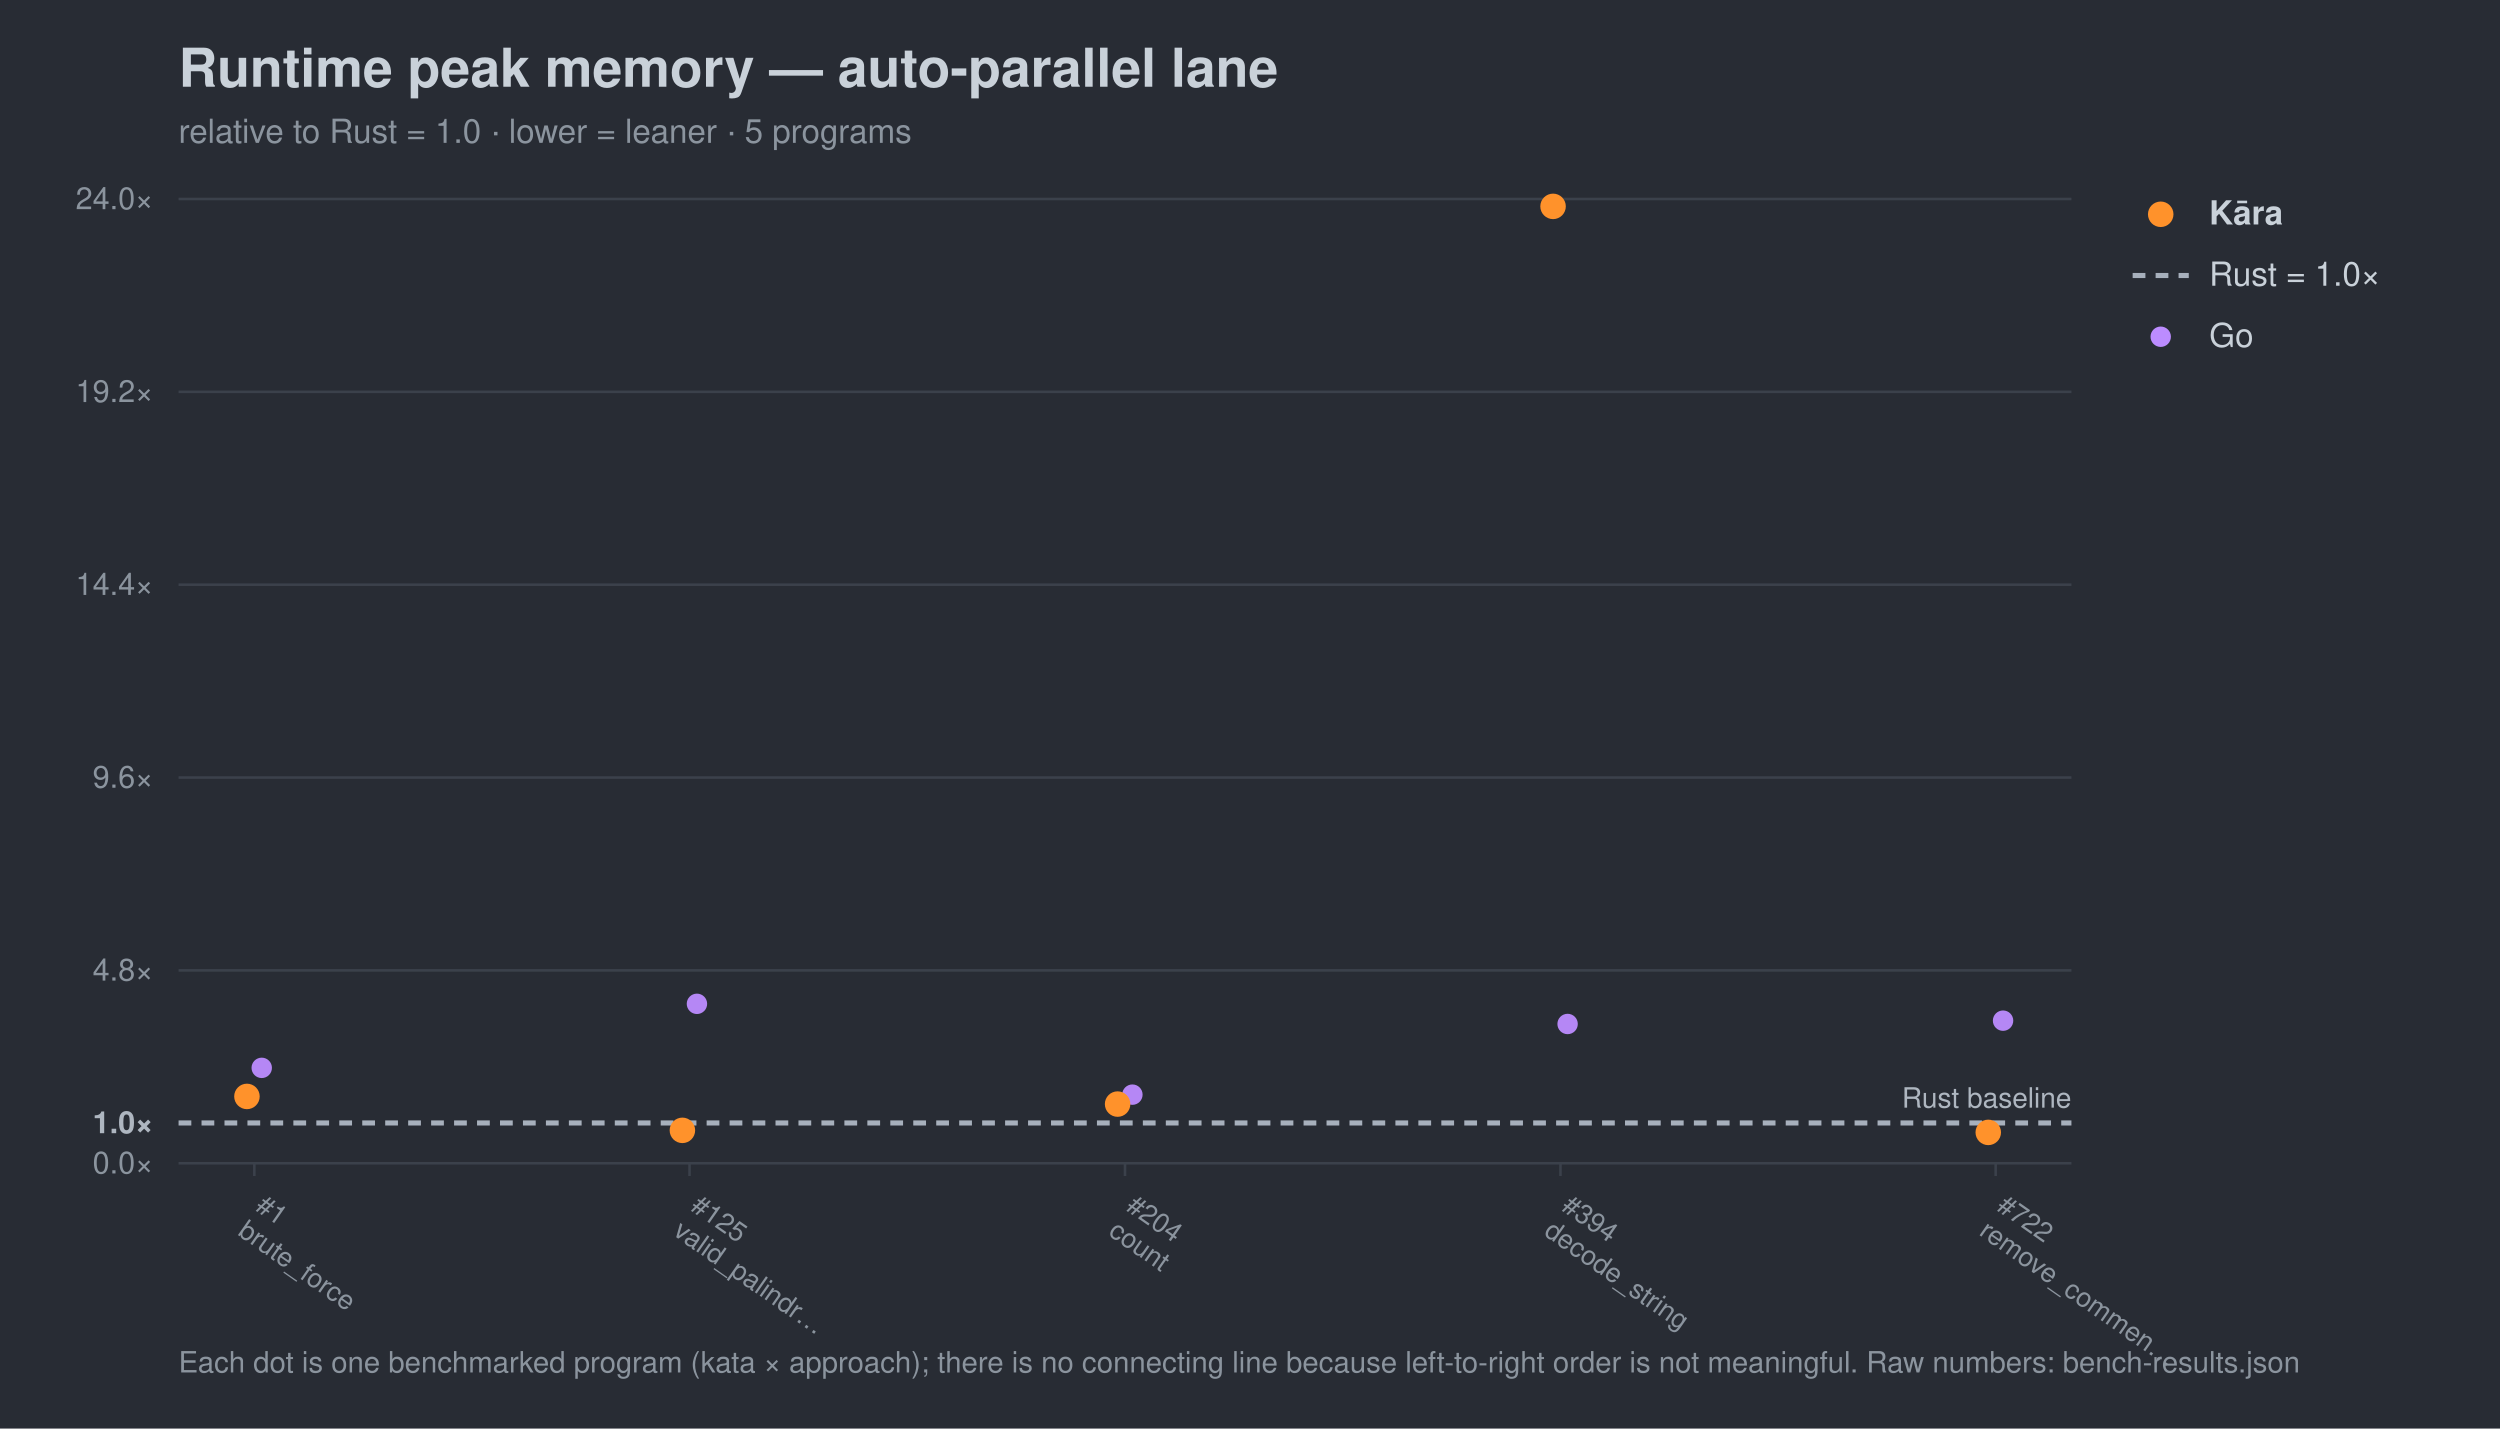
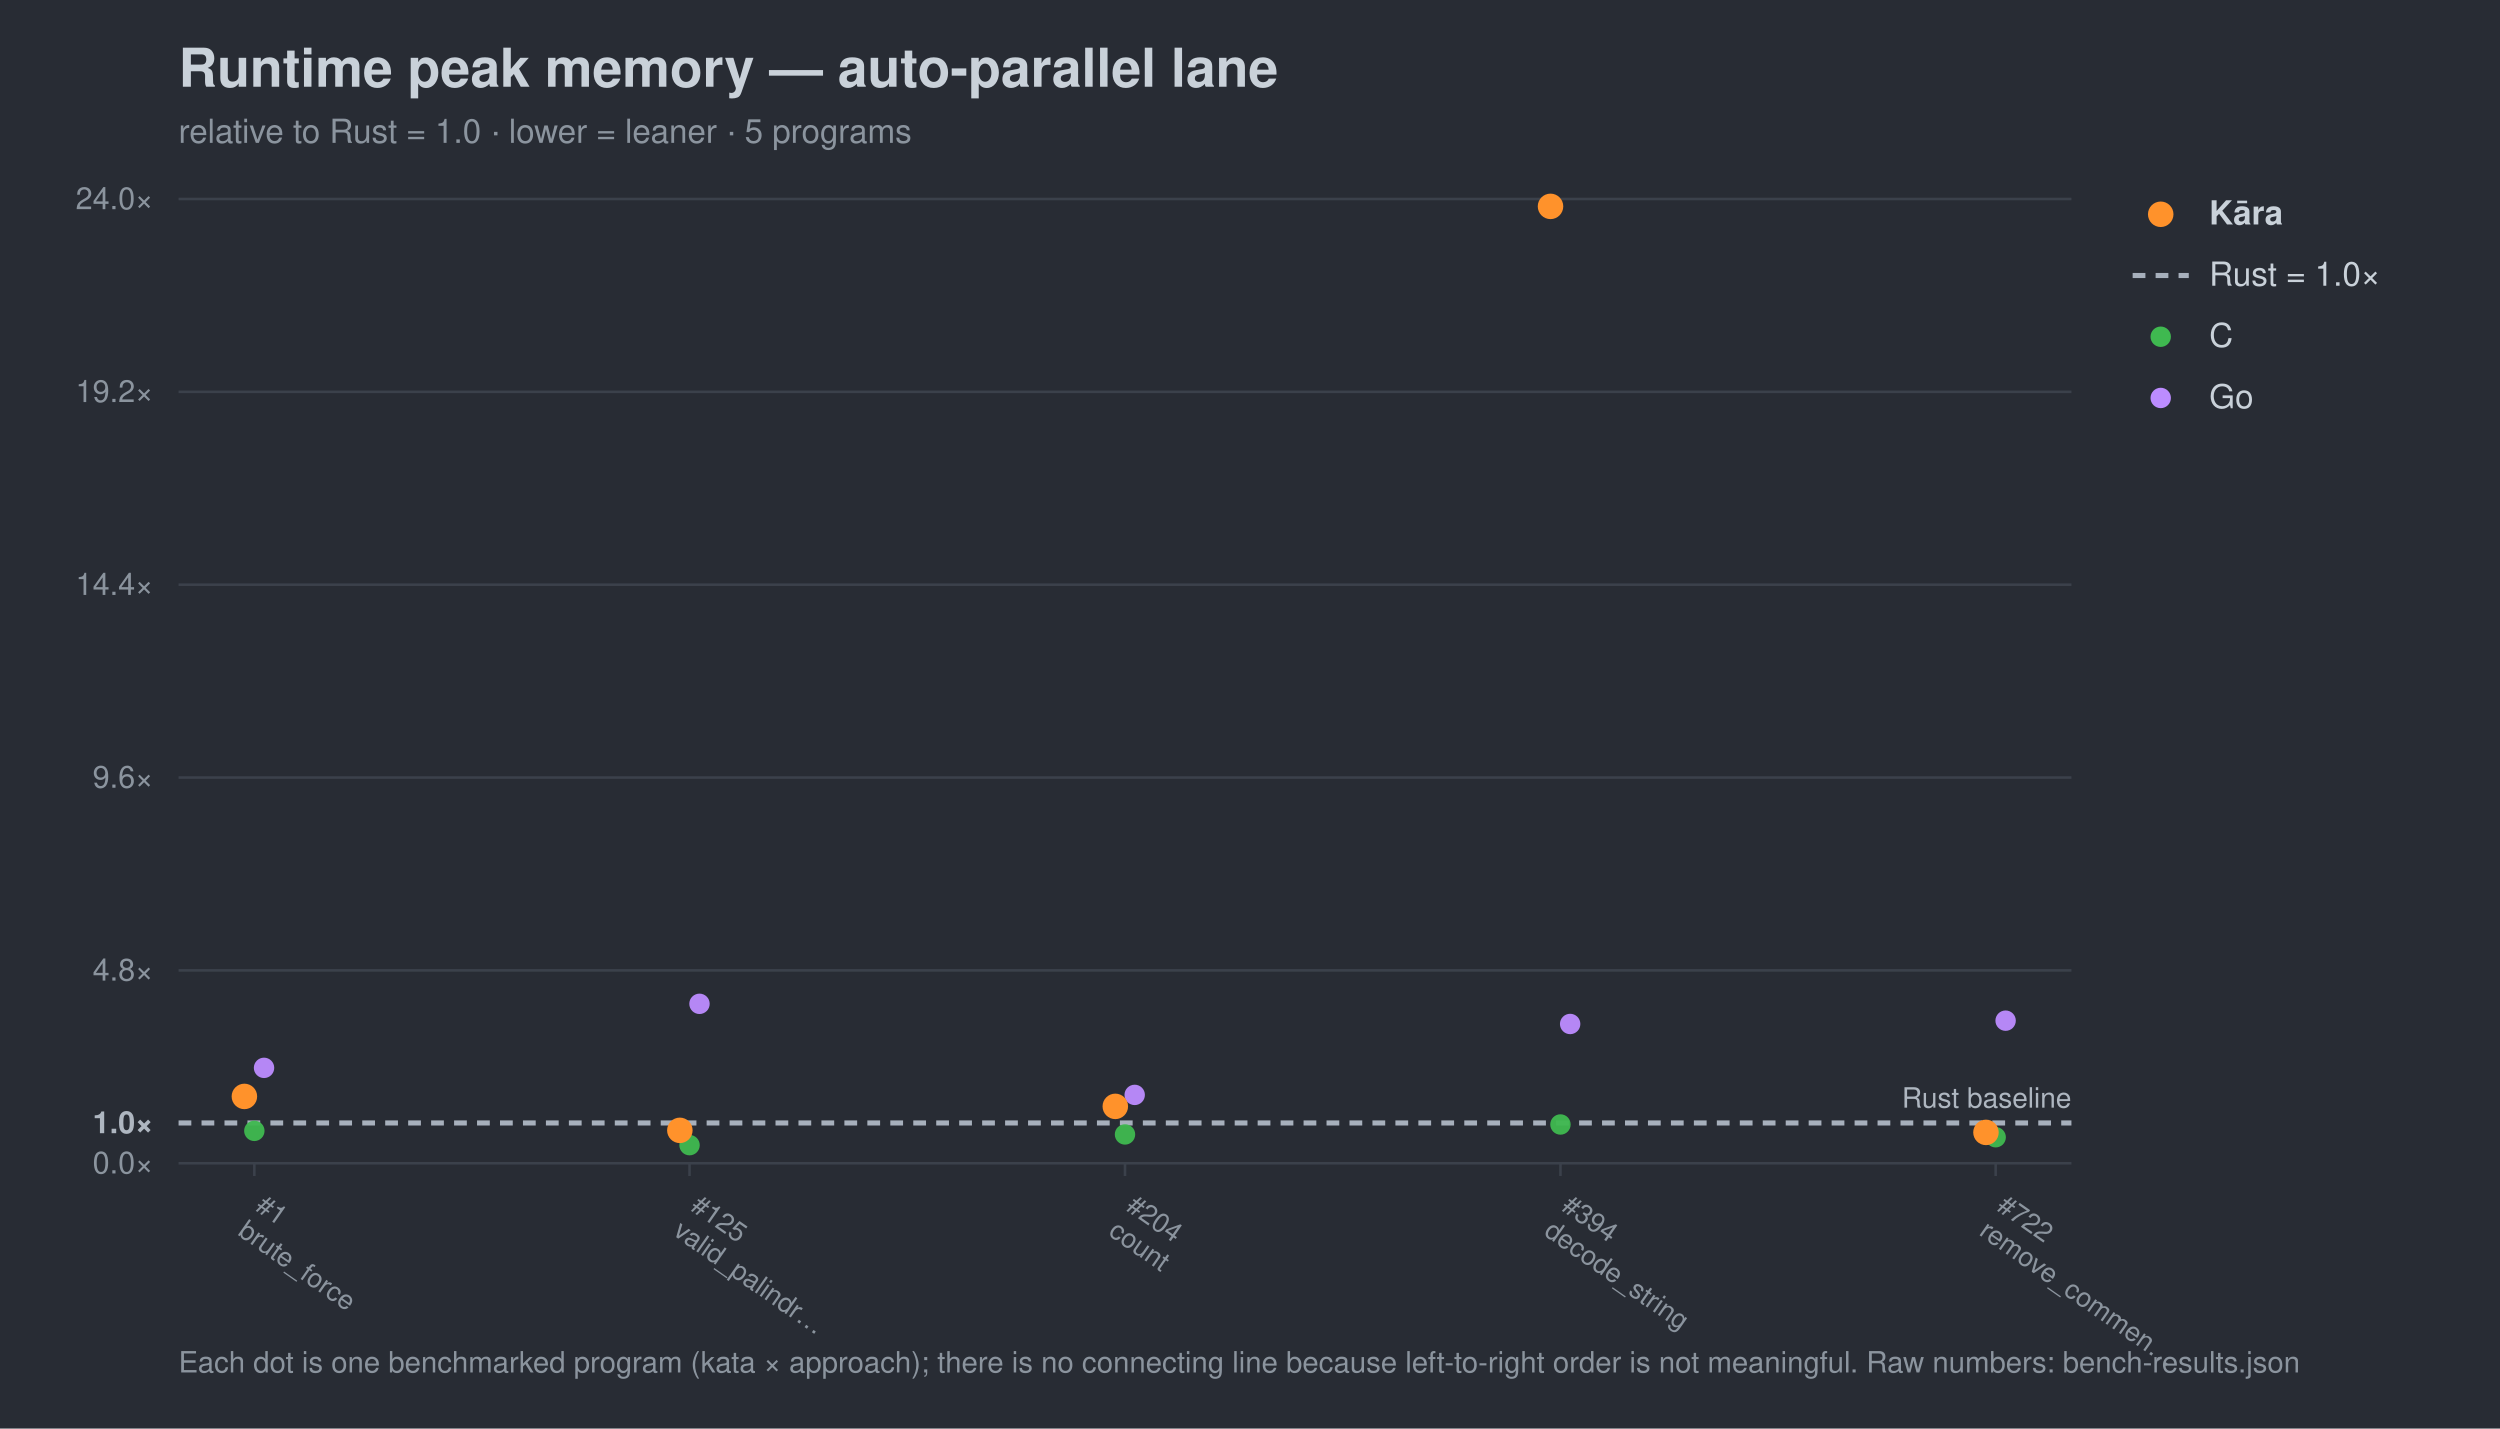
<svg xmlns="http://www.w3.org/2000/svg" width="980" height="560" viewBox="0 0 980 560" font-family="-apple-system,Segoe UI,Helvetica,Arial,sans-serif">
  <rect width="980" height="560" fill="#282c34" />
  <text x="70" y="34" font-size="21" font-weight="700" fill="#c9d1d9">Runtime peak memory — auto-parallel lane</text>
  <text x="70" y="56" font-size="13" fill="#8b949e">relative to Rust = 1.0 · lower = leaner · 5 programs</text>
  <line x1="70" y1="456.0" x2="812" y2="456.0" stroke="#3b414b" stroke-width="1" />
  <text x="60" y="460.0" font-size="12" text-anchor="end" fill="#8b949e">0.0×</text>
  <line x1="70" y1="440.2" x2="812" y2="440.2" stroke="#a7b0bc" stroke-width="2" stroke-dasharray="5 4" />
  <text x="60" y="444.2" font-size="12" text-anchor="end" fill="#aeb6c0" font-weight="700">1.0×</text>
  <line x1="70" y1="380.4" x2="812" y2="380.4" stroke="#3b414b" stroke-width="1" />
  <text x="60" y="384.4" font-size="12" text-anchor="end" fill="#8b949e">4.8×</text>
  <line x1="70" y1="304.8" x2="812" y2="304.8" stroke="#3b414b" stroke-width="1" />
  <text x="60" y="308.8" font-size="12" text-anchor="end" fill="#8b949e">9.6×</text>
  <line x1="70" y1="229.2" x2="812" y2="229.2" stroke="#3b414b" stroke-width="1" />
  <text x="60" y="233.2" font-size="12" text-anchor="end" fill="#8b949e">14.4×</text>
  <line x1="70" y1="153.6" x2="812" y2="153.6" stroke="#3b414b" stroke-width="1" />
  <text x="60" y="157.6" font-size="12" text-anchor="end" fill="#8b949e">19.2×</text>
  <line x1="70" y1="78.0" x2="812" y2="78.0" stroke="#3b414b" stroke-width="1" />
  <text x="60" y="82.0" font-size="12" text-anchor="end" fill="#8b949e">24.0×</text>
  <text x="812" y="434.2" font-size="11" text-anchor="end" fill="#aeb6c0">Rust baseline</text>
  <line x1="99.7" y1="456" x2="99.7" y2="461" stroke="#3b414b" />
  <g transform="translate(99.7,474) rotate(35)">
    <text x="0" y="0" font-size="10.5" fill="#8b949e">#1</text>
    <text x="0" y="12" font-size="10.5" fill="#8b949e">brute_force</text>
  </g>
  <line x1="270.3" y1="456" x2="270.3" y2="461" stroke="#3b414b" />
  <g transform="translate(270.3,474) rotate(35)">
    <text x="0" y="0" font-size="10.5" fill="#8b949e">#125</text>
    <text x="0" y="12" font-size="10.5" fill="#8b949e">valid_palindr…</text>
  </g>
  <line x1="441.0" y1="456" x2="441.0" y2="461" stroke="#3b414b" />
  <g transform="translate(441.0,474) rotate(35)">
    <text x="0" y="0" font-size="10.5" fill="#8b949e">#204</text>
    <text x="0" y="12" font-size="10.5" fill="#8b949e">count</text>
  </g>
  <line x1="611.7" y1="456" x2="611.7" y2="461" stroke="#3b414b" />
  <g transform="translate(611.7,474) rotate(35)">
    <text x="0" y="0" font-size="10.5" fill="#8b949e">#394</text>
    <text x="0" y="12" font-size="10.5" fill="#8b949e">decode_string</text>
  </g>
  <line x1="782.3" y1="456" x2="782.3" y2="461" stroke="#3b414b" />
  <g transform="translate(782.3,474) rotate(35)">
    <text x="0" y="0" font-size="10.5" fill="#8b949e">#722</text>
    <text x="0" y="12" font-size="10.5" fill="#8b949e">remove_commen…</text>
  </g>
-   <circle cx="102.6" cy="418.6" r="4.0" fill="#bc8cff" opacity="0.95" />
-   <circle cx="273.2" cy="393.5" r="4.0" fill="#bc8cff" opacity="0.95" />
-   <circle cx="443.9" cy="429.1" r="4.0" fill="#bc8cff" opacity="0.95" />
-   <circle cx="614.5" cy="401.4" r="4.0" fill="#bc8cff" opacity="0.95" />
-   <circle cx="785.2" cy="400.1" r="4.0" fill="#bc8cff" opacity="0.95" />
-   <circle cx="96.8" cy="429.8" r="5.0" fill="#ff922b" opacity="1.0" />
-   <circle cx="267.5" cy="443.1" r="5.0" fill="#ff922b" opacity="1.0" />
-   <circle cx="438.1" cy="432.8" r="5.0" fill="#ff922b" opacity="1.0" />
-   <circle cx="608.8" cy="80.9" r="5.0" fill="#ff922b" opacity="1.0" />
-   <circle cx="779.4" cy="443.9" r="5.0" fill="#ff922b" opacity="1.0" />
+   <circle cx="99.7" cy="443.3" r="4.0" fill="#3fb950" opacity="0.95" />
+   <circle cx="270.3" cy="448.9" r="4.0" fill="#3fb950" opacity="0.95" />
+   <circle cx="441.0" cy="444.7" r="4.0" fill="#3fb950" opacity="0.95" />
+   <circle cx="611.7" cy="440.8" r="4.0" fill="#3fb950" opacity="0.95" />
+   <circle cx="782.3" cy="445.8" r="4.0" fill="#3fb950" opacity="0.95" />
+   <circle cx="103.5" cy="418.6" r="4.0" fill="#bc8cff" opacity="0.95" />
+   <circle cx="274.2" cy="393.5" r="4.0" fill="#bc8cff" opacity="0.95" />
+   <circle cx="444.8" cy="429.2" r="4.0" fill="#bc8cff" opacity="0.95" />
+   <circle cx="615.5" cy="401.4" r="4.0" fill="#bc8cff" opacity="0.95" />
+   <circle cx="786.2" cy="400.1" r="4.0" fill="#bc8cff" opacity="0.95" />
+   <circle cx="95.8" cy="429.8" r="5.0" fill="#ff922b" opacity="1.0" />
+   <circle cx="266.5" cy="443.1" r="5.0" fill="#ff922b" opacity="1.0" />
+   <circle cx="437.2" cy="433.7" r="5.0" fill="#ff922b" opacity="1.0" />
+   <circle cx="607.8" cy="80.9" r="5.0" fill="#ff922b" opacity="1.0" />
+   <circle cx="778.5" cy="443.9" r="5.0" fill="#ff922b" opacity="1.0" />
  <circle cx="847" cy="84" r="5" fill="#ff922b" />
  <text x="866" y="88" font-size="13" fill="#c9d1d9" font-weight="700">Kāra</text>
  <line x1="836" y1="108" x2="858" y2="108" stroke="#a7b0bc" stroke-width="2" stroke-dasharray="5 4" />
  <text x="866" y="112" font-size="13" fill="#c9d1d9" font-weight="400">Rust = 1.0×</text>
-   <circle cx="847" cy="132" r="4" fill="#bc8cff" />
-   <text x="866" y="136" font-size="13" fill="#c9d1d9" font-weight="400">Go</text>
+   <circle cx="847" cy="132" r="4" fill="#3fb950" />
+   <text x="866" y="136" font-size="13" fill="#c9d1d9" font-weight="400">C</text>
+   <circle cx="847" cy="156" r="4" fill="#bc8cff" />
+   <text x="866" y="160" font-size="13" fill="#c9d1d9" font-weight="400">Go</text>
  <text x="70" y="538" font-size="11.5" fill="#8b949e">Each dot is one benchmarked program (kata × approach); there is no connecting line because left-to-right order is not meaningful. Raw numbers: bench-results.json</text>
</svg>
